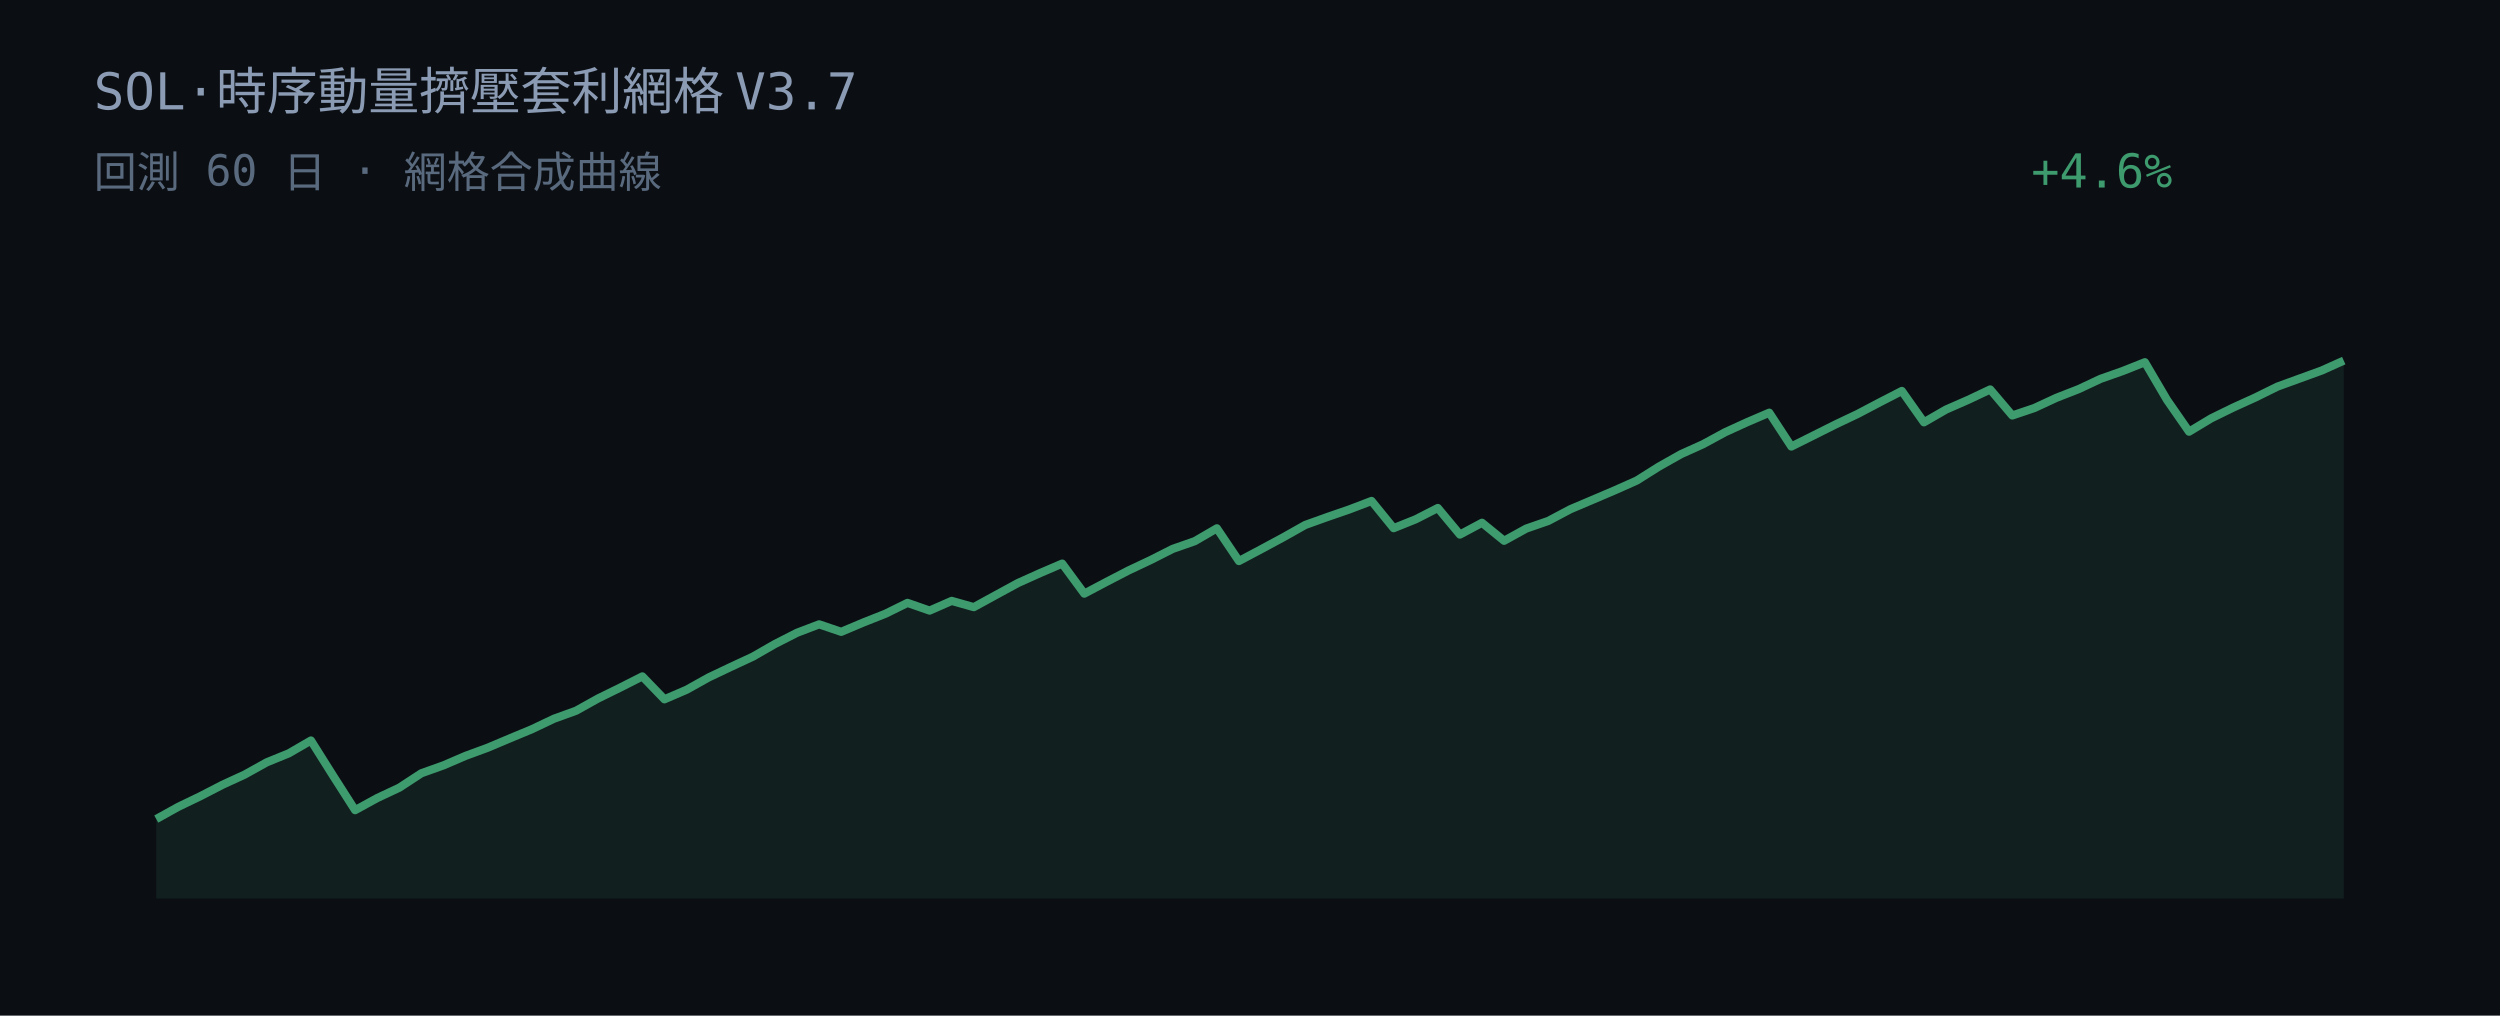
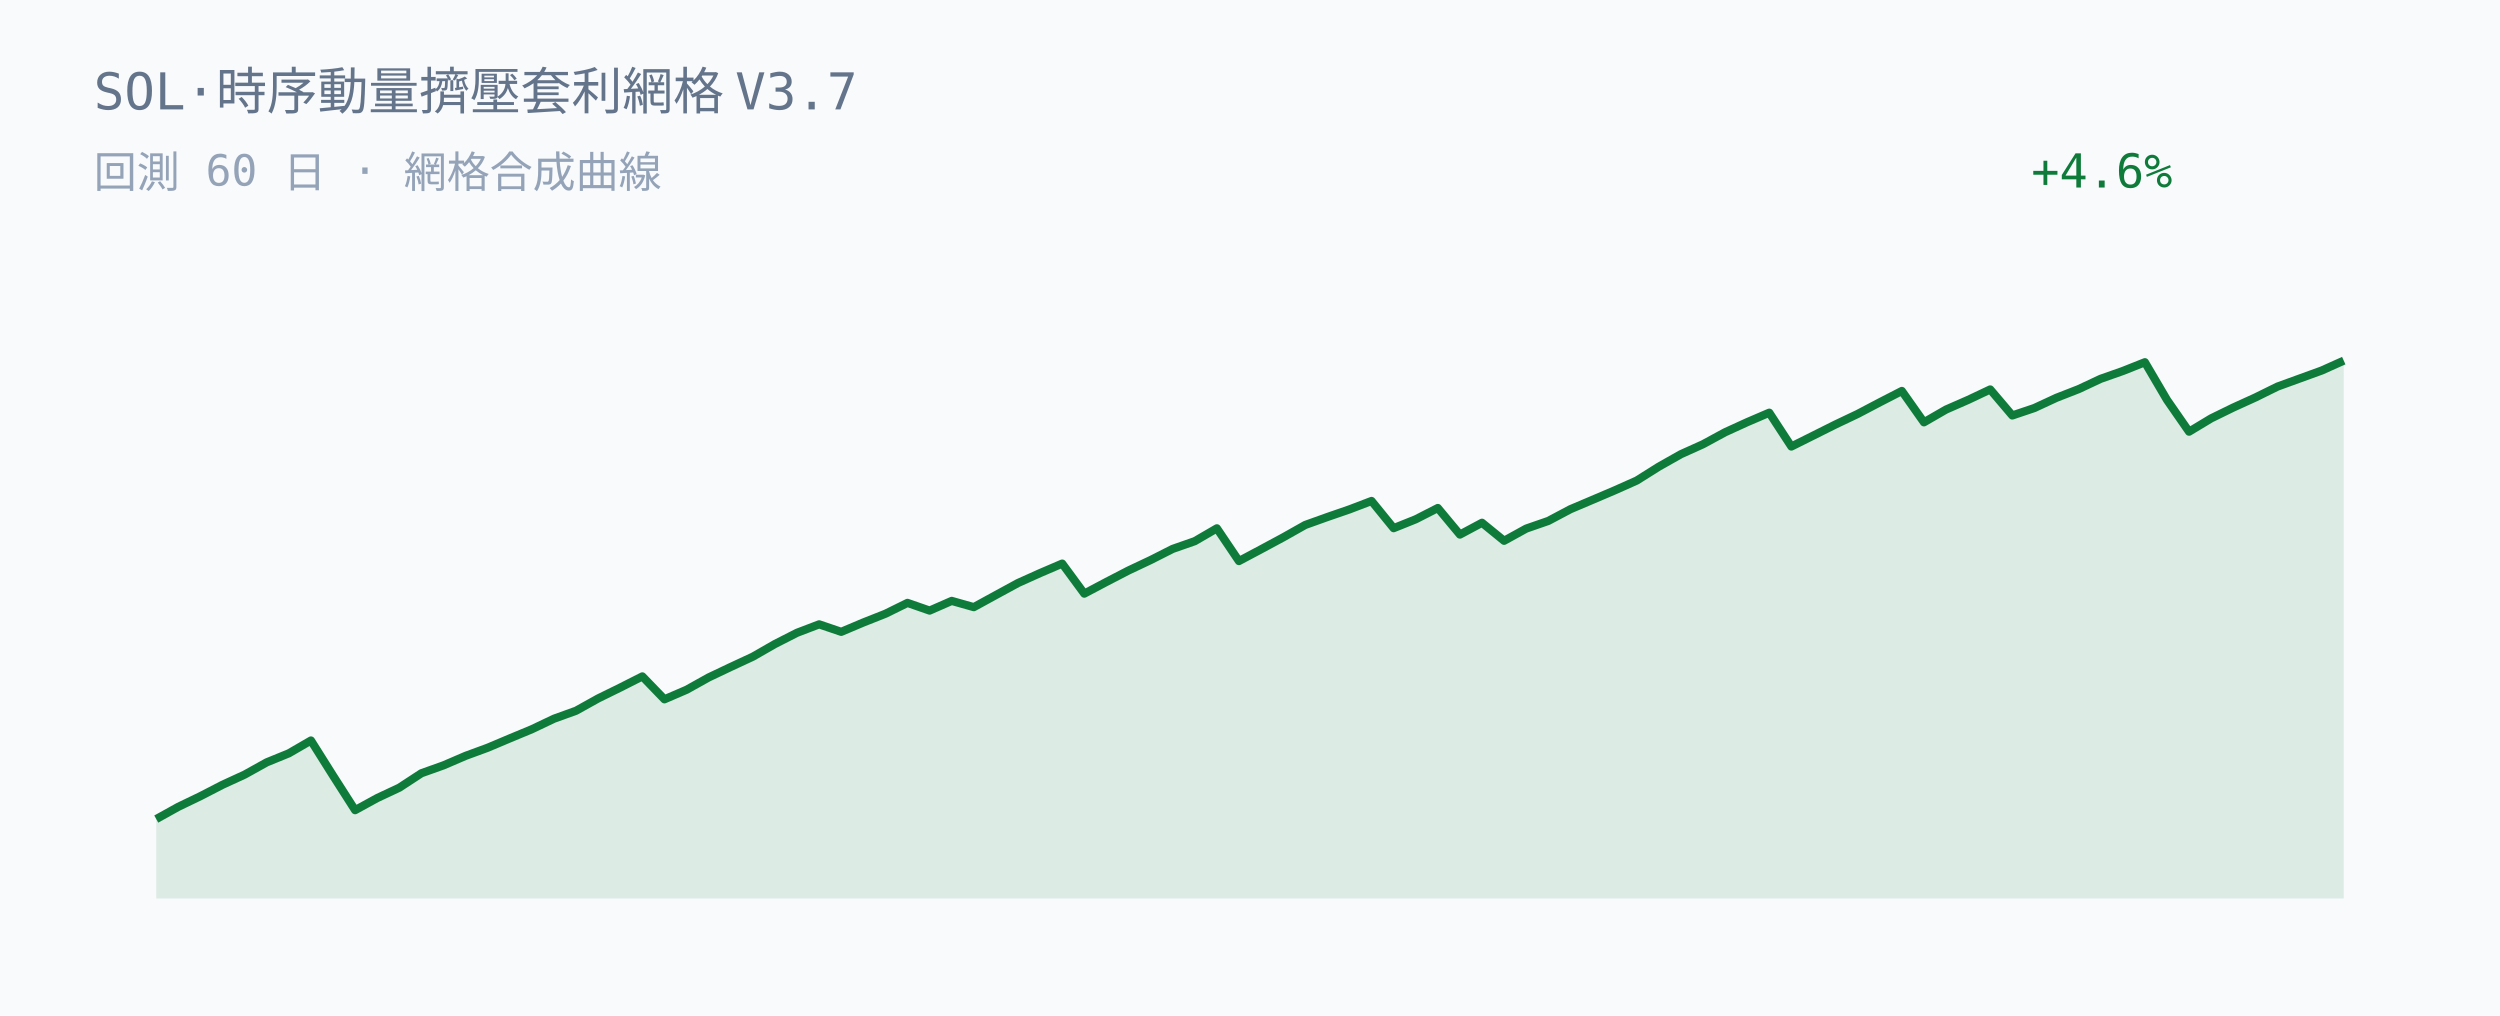
<svg xmlns="http://www.w3.org/2000/svg" width="640" height="260" viewBox="0 0 640 260">
-   <rect width="640" height="260" fill="#0b0f14" />
-   <text x="24" y="28" fill="#8b9bb4" font-family="JetBrains Mono, Consolas, monospace" font-size="13">SOL·時序動量擠壓套利網格 V3.7</text>
-   <text x="24" y="48" fill="#5a6a7e" font-family="JetBrains Mono, Consolas, monospace" font-size="11">回測 60 日 · 網格合成曲線</text>
-   <text x="520" y="48" fill="#3d9b6e" font-family="JetBrains Mono, Consolas, monospace" font-size="12">+4.6%</text>
-   <polygon points="40.00,230.00 40.00,209.68 45.66,206.54 51.31,203.82 56.97,200.90 62.63,198.30 68.28,195.16 73.94,192.85 79.60,189.57 85.25,198.55 90.91,207.40 96.57,204.30 102.22,201.65 107.88,197.95 113.54,195.93 119.19,193.50 124.85,191.42 130.51,189.03 136.16,186.68 141.82,183.99 147.47,181.95 153.13,178.80 158.79,176.02 164.44,173.16 170.10,179.02 175.76,176.58 181.41,173.43 187.07,170.74 192.73,168.11 198.38,164.87 204.04,161.99 209.70,159.83 215.35,161.75 221.01,159.36 226.67,157.12 232.32,154.34 237.98,156.31 243.64,153.83 249.29,155.43 254.95,152.33 260.61,149.25 266.26,146.71 271.92,144.28 277.58,151.97 283.23,148.98 288.89,146.05 294.55,143.38 300.20,140.52 305.86,138.54 311.52,135.25 317.17,143.63 322.83,140.62 328.48,137.58 334.14,134.39 339.80,132.36 345.45,130.41 351.11,128.25 356.77,135.21 362.42,132.94 368.08,130.05 373.74,136.85 379.39,133.83 385.05,138.44 390.71,135.32 396.36,133.36 402.02,130.36 407.68,127.96 413.33,125.55 418.99,123.03 424.65,119.47 430.30,116.28 435.96,113.73 441.62,110.66 447.27,108.08 452.93,105.65 458.59,114.31 464.24,111.49 469.90,108.66 475.56,105.97 481.21,103.00 486.87,100.09 492.53,108.11 498.18,104.85 503.84,102.37 509.49,99.70 515.15,106.36 520.81,104.45 526.46,101.83 532.12,99.62 537.78,96.97 543.43,94.98 549.09,92.73 554.75,102.37 560.40,110.51 566.06,107.10 571.72,104.33 577.37,101.76 583.03,98.97 588.69,96.91 594.34,94.86 600.00,92.32 600.00,230.00" fill="#3d9b6e" fill-opacity="0.12" />
-   <polyline points="40.00,209.68 45.66,206.54 51.31,203.82 56.97,200.90 62.63,198.30 68.28,195.16 73.94,192.85 79.60,189.57 85.25,198.55 90.91,207.40 96.57,204.30 102.22,201.65 107.88,197.95 113.54,195.93 119.19,193.50 124.85,191.42 130.51,189.03 136.16,186.68 141.82,183.99 147.47,181.95 153.13,178.80 158.79,176.02 164.44,173.16 170.10,179.02 175.76,176.58 181.41,173.43 187.07,170.74 192.73,168.11 198.38,164.87 204.04,161.99 209.70,159.83 215.35,161.75 221.01,159.36 226.67,157.12 232.32,154.34 237.98,156.31 243.64,153.83 249.29,155.43 254.95,152.33 260.61,149.25 266.26,146.71 271.92,144.28 277.58,151.97 283.23,148.98 288.89,146.05 294.55,143.38 300.20,140.52 305.86,138.54 311.52,135.25 317.17,143.63 322.83,140.62 328.48,137.58 334.14,134.39 339.80,132.36 345.45,130.41 351.11,128.25 356.77,135.21 362.42,132.94 368.08,130.05 373.74,136.85 379.39,133.83 385.05,138.44 390.71,135.32 396.36,133.36 402.02,130.36 407.68,127.96 413.33,125.55 418.99,123.03 424.65,119.47 430.30,116.28 435.96,113.73 441.62,110.66 447.27,108.08 452.93,105.65 458.59,114.31 464.24,111.49 469.90,108.66 475.56,105.97 481.21,103.00 486.87,100.09 492.53,108.11 498.18,104.85 503.84,102.37 509.49,99.70 515.15,106.36 520.81,104.45 526.46,101.83 532.12,99.62 537.78,96.97 543.43,94.98 549.09,92.73 554.75,102.37 560.40,110.51 566.06,107.10 571.72,104.33 577.37,101.76 583.03,98.97 588.69,96.91 594.34,94.86 600.00,92.32" fill="none" stroke="#3d9b6e" stroke-width="2.1" stroke-linejoin="round" />
+   <rect width="640" height="260" fill="#f8fafc" />
+   <text x="24" y="28" fill="#64748b" font-family="JetBrains Mono, Consolas, monospace" font-size="13">SOL·時序動量擠壓套利網格 V3.7</text>
+   <text x="24" y="48" fill="#94a3b8" font-family="JetBrains Mono, Consolas, monospace" font-size="11">回測 60 日 · 網格合成曲線</text>
+   <text x="520" y="48" fill="#0f7b3a" font-family="JetBrains Mono, Consolas, monospace" font-size="12">+4.6%</text>
+   <polygon points="40.00,230.00 40.00,209.68 45.66,206.54 51.31,203.82 56.97,200.90 62.63,198.30 68.28,195.16 73.94,192.85 79.60,189.57 85.25,198.55 90.91,207.40 96.57,204.30 102.22,201.65 107.88,197.95 113.54,195.93 119.19,193.50 124.85,191.42 130.51,189.03 136.16,186.68 141.82,183.99 147.47,181.95 153.13,178.80 158.79,176.02 164.44,173.16 170.10,179.02 175.76,176.58 181.41,173.43 187.07,170.74 192.73,168.11 198.38,164.87 204.04,161.99 209.70,159.83 215.35,161.75 221.01,159.36 226.67,157.12 232.32,154.34 237.98,156.31 243.64,153.83 249.29,155.43 254.95,152.33 260.61,149.25 266.26,146.71 271.92,144.28 277.58,151.97 283.23,148.98 288.89,146.05 294.55,143.38 300.20,140.52 305.86,138.54 311.52,135.25 317.17,143.63 322.83,140.62 328.48,137.58 334.14,134.39 339.80,132.36 345.45,130.41 351.11,128.25 356.77,135.21 362.42,132.94 368.08,130.05 373.74,136.85 379.39,133.83 385.05,138.44 390.71,135.32 396.36,133.36 402.02,130.36 407.68,127.96 413.33,125.55 418.99,123.03 424.65,119.47 430.30,116.28 435.96,113.73 441.62,110.66 447.27,108.08 452.93,105.65 458.59,114.31 464.24,111.49 469.90,108.66 475.56,105.97 481.21,103.00 486.87,100.09 492.53,108.11 498.18,104.85 503.84,102.37 509.49,99.70 515.15,106.36 520.81,104.45 526.46,101.83 532.12,99.62 537.78,96.97 543.43,94.98 549.09,92.73 554.75,102.37 560.40,110.51 566.06,107.10 571.72,104.33 577.37,101.76 583.03,98.97 588.69,96.91 594.34,94.86 600.00,92.32 600.00,230.00" fill="#0f7b3a" fill-opacity="0.12" />
+   <polyline points="40.00,209.68 45.66,206.54 51.31,203.82 56.97,200.90 62.63,198.30 68.28,195.16 73.94,192.85 79.60,189.57 85.25,198.55 90.91,207.40 96.57,204.30 102.22,201.65 107.88,197.95 113.54,195.93 119.19,193.50 124.85,191.42 130.51,189.03 136.16,186.68 141.82,183.99 147.47,181.95 153.13,178.80 158.79,176.02 164.44,173.16 170.10,179.02 175.76,176.58 181.41,173.43 187.07,170.74 192.73,168.11 198.38,164.87 204.04,161.99 209.70,159.83 215.35,161.75 221.01,159.36 226.67,157.12 232.32,154.34 237.98,156.31 243.64,153.83 249.29,155.43 254.95,152.33 260.61,149.25 266.26,146.71 271.92,144.28 277.58,151.97 283.23,148.98 288.89,146.05 294.55,143.38 300.20,140.52 305.86,138.54 311.52,135.25 317.17,143.63 322.83,140.62 328.48,137.58 334.14,134.39 339.80,132.36 345.45,130.41 351.11,128.25 356.77,135.21 362.42,132.94 368.08,130.05 373.74,136.85 379.39,133.83 385.05,138.44 390.71,135.32 396.36,133.36 402.02,130.36 407.68,127.96 413.33,125.55 418.99,123.03 424.65,119.47 430.30,116.28 435.96,113.73 441.62,110.66 447.27,108.08 452.93,105.65 458.59,114.31 464.24,111.49 469.90,108.66 475.56,105.97 481.21,103.00 486.87,100.09 492.53,108.11 498.18,104.85 503.84,102.37 509.49,99.70 515.15,106.36 520.81,104.45 526.46,101.83 532.12,99.62 537.78,96.97 543.43,94.98 549.09,92.73 554.75,102.37 560.40,110.51 566.06,107.10 571.72,104.33 577.37,101.76 583.03,98.97 588.69,96.91 594.34,94.86 600.00,92.32" fill="none" stroke="#0f7b3a" stroke-width="2.1" stroke-linejoin="round" />
</svg>
